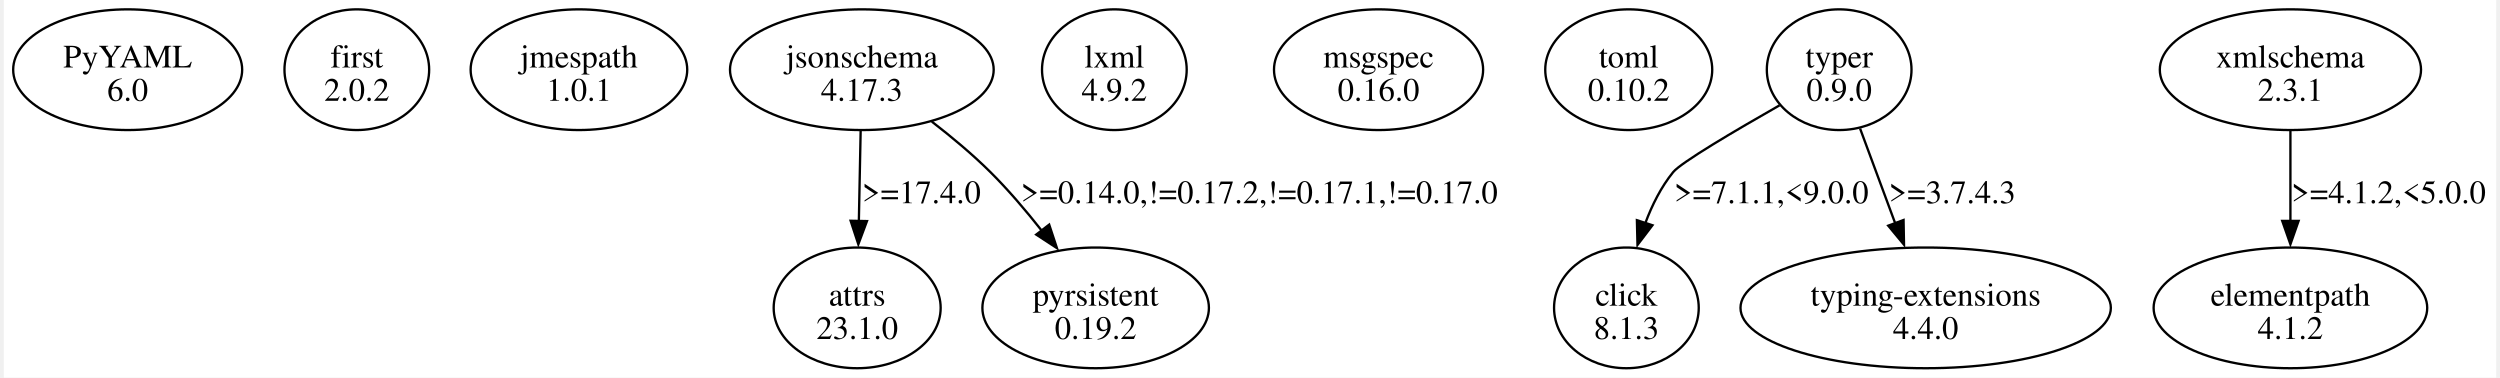
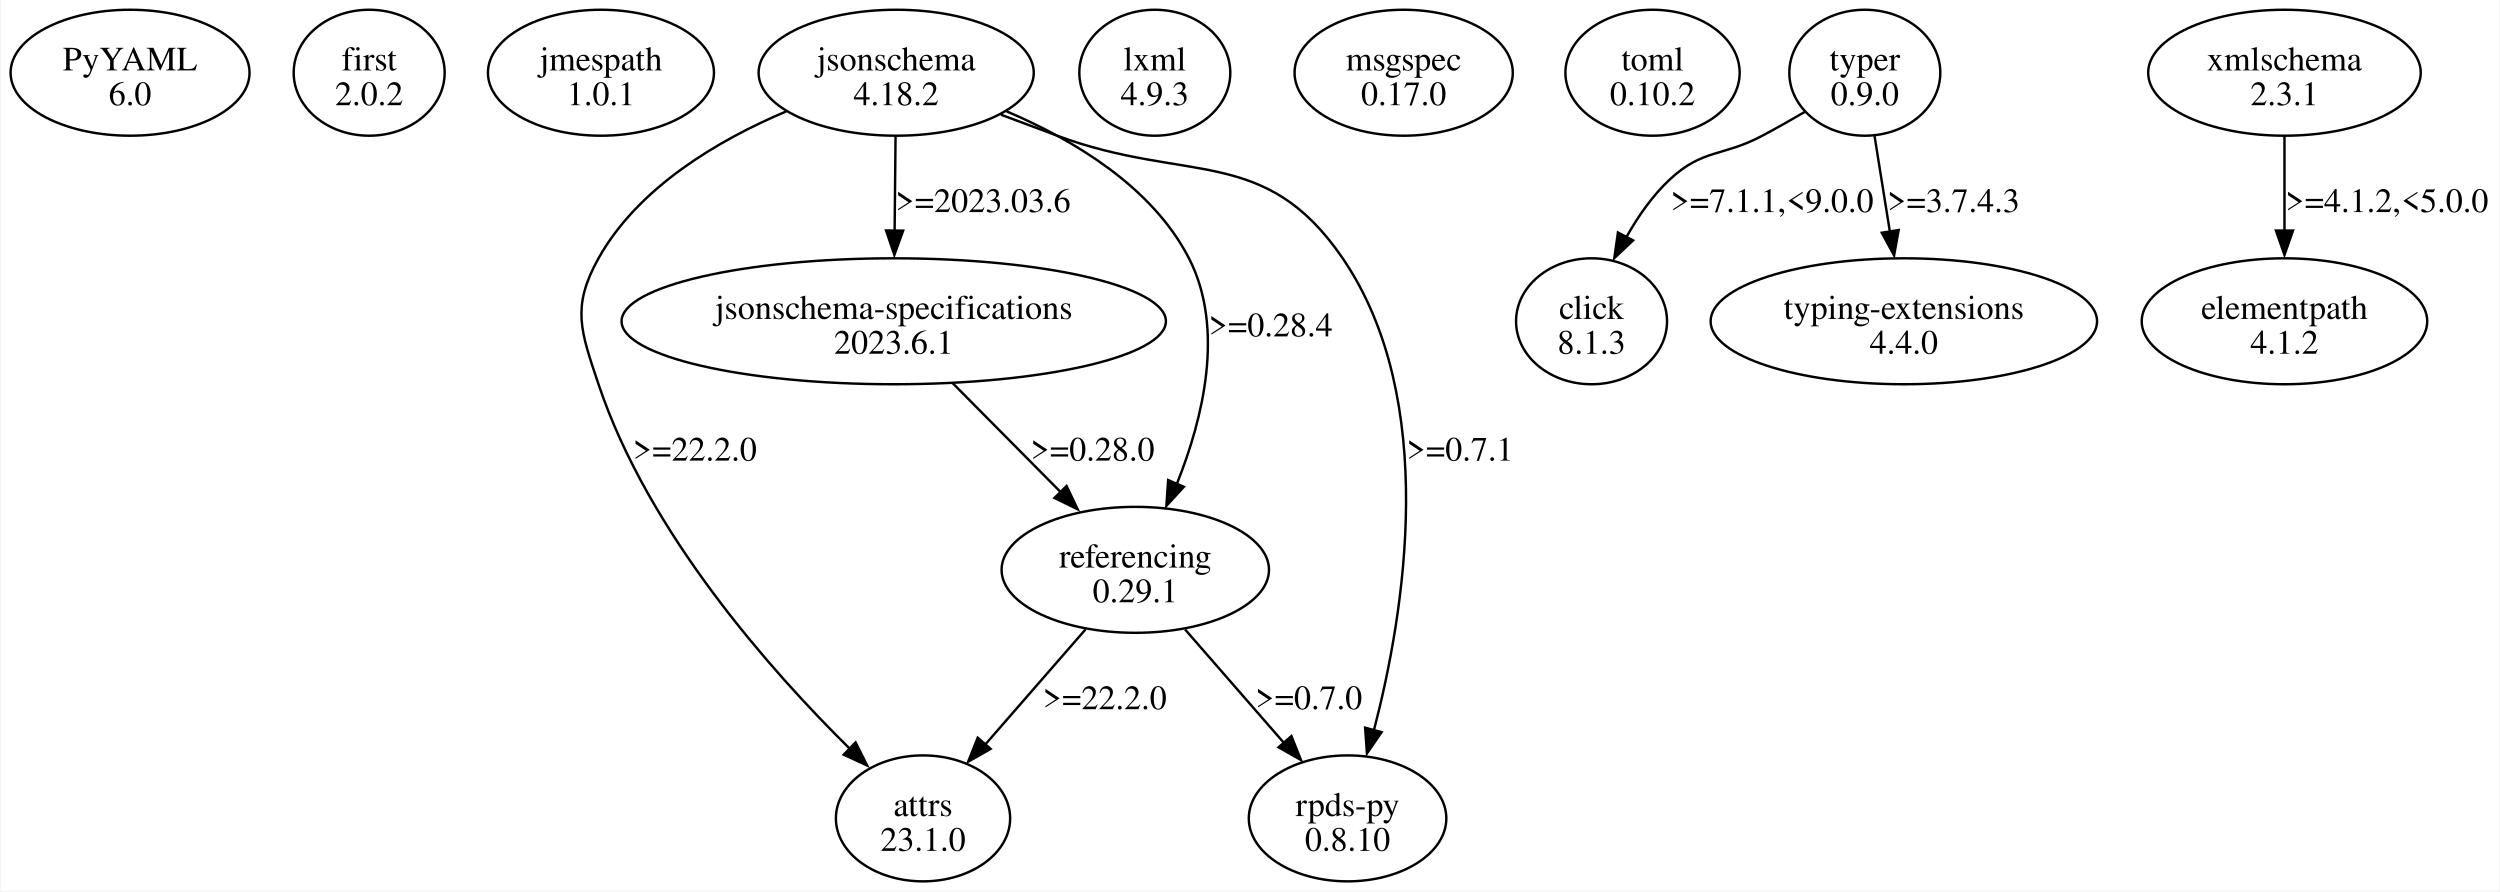
- <svg xmlns="http://www.w3.org/2000/svg" width="1066pt" height="161pt" viewBox="0.00 0.00 1065.97 161.49">
-   <g id="graph0" class="graph" transform="scale(1 1) rotate(0) translate(4 157.49)">
-     <polygon fill="white" stroke="none" points="-4,4 -4,-157.49 1061.97,-157.49 1061.97,4 -4,4" />
+ <svg xmlns="http://www.w3.org/2000/svg" width="1024pt" height="365pt" viewBox="0.00 0.00 1023.97 365.23">
+   <g id="graph0" class="graph" transform="scale(1 1) rotate(0) translate(4 361.23)">
+     <polygon fill="white" stroke="none" points="-4,4 -4,-361.23 1019.97,-361.23 1019.97,4 -4,4" />
    <g id="node1" class="node">
-       <ellipse fill="none" stroke="black" cx="48.97" cy="-127.68" rx="48.97" ry="25.81" />
-       <text text-anchor="middle" x="48.97" y="-128.63" font-family="Times,serif" font-size="14.00">PyYAML</text>
-       <text text-anchor="middle" x="48.97" y="-114.38" font-family="Times,serif" font-size="14.00">6.0</text>
+       <ellipse fill="none" stroke="black" cx="48.97" cy="-331.42" rx="48.97" ry="25.81" />
+       <text text-anchor="middle" x="48.97" y="-332.37" font-family="Times,serif" font-size="14.00">PyYAML</text>
+       <text text-anchor="middle" x="48.97" y="-318.12" font-family="Times,serif" font-size="14.00">6.0</text>
    </g>
    <g id="node2" class="node">
-       <ellipse fill="none" stroke="black" cx="146.97" cy="-127.68" rx="30.94" ry="25.81" />
-       <text text-anchor="middle" x="146.97" y="-128.63" font-family="Times,serif" font-size="14.00">first</text>
-       <text text-anchor="middle" x="146.97" y="-114.38" font-family="Times,serif" font-size="14.00">2.0.2</text>
+       <ellipse fill="none" stroke="black" cx="146.97" cy="-331.42" rx="30.94" ry="25.81" />
+       <text text-anchor="middle" x="146.97" y="-332.37" font-family="Times,serif" font-size="14.00">first</text>
+       <text text-anchor="middle" x="146.97" y="-318.12" font-family="Times,serif" font-size="14.00">2.0.2</text>
    </g>
    <g id="node3" class="node">
-       <ellipse fill="none" stroke="black" cx="241.97" cy="-127.68" rx="46.32" ry="25.81" />
-       <text text-anchor="middle" x="241.97" y="-128.63" font-family="Times,serif" font-size="14.00">jmespath</text>
-       <text text-anchor="middle" x="241.97" y="-114.38" font-family="Times,serif" font-size="14.00">1.0.1</text>
+       <ellipse fill="none" stroke="black" cx="241.97" cy="-331.42" rx="46.32" ry="25.81" />
+       <text text-anchor="middle" x="241.97" y="-332.37" font-family="Times,serif" font-size="14.00">jmespath</text>
+       <text text-anchor="middle" x="241.97" y="-318.12" font-family="Times,serif" font-size="14.00">1.0.1</text>
    </g>
    <g id="node4" class="node">
-       <ellipse fill="none" stroke="black" cx="362.97" cy="-127.68" rx="56.39" ry="25.81" />
-       <text text-anchor="middle" x="362.97" y="-128.63" font-family="Times,serif" font-size="14.00">jsonschema</text>
-       <text text-anchor="middle" x="362.97" y="-114.38" font-family="Times,serif" font-size="14.00">4.17.3</text>
+       <ellipse fill="none" stroke="black" cx="362.97" cy="-331.42" rx="56.39" ry="25.81" />
+       <text text-anchor="middle" x="362.97" y="-332.37" font-family="Times,serif" font-size="14.00">jsonschema</text>
+       <text text-anchor="middle" x="362.97" y="-318.12" font-family="Times,serif" font-size="14.00">4.18.2</text>
    </g>
    <g id="node5" class="node">
-       <ellipse fill="none" stroke="black" cx="360.97" cy="-25.81" rx="35.71" ry="25.81" />
-       <text text-anchor="middle" x="360.97" y="-26.76" font-family="Times,serif" font-size="14.00">attrs</text>
-       <text text-anchor="middle" x="360.97" y="-12.51" font-family="Times,serif" font-size="14.00">23.1.0</text>
+       <ellipse fill="none" stroke="black" cx="373.97" cy="-25.81" rx="35.71" ry="25.81" />
+       <text text-anchor="middle" x="373.97" y="-26.76" font-family="Times,serif" font-size="14.00">attrs</text>
+       <text text-anchor="middle" x="373.97" y="-12.51" font-family="Times,serif" font-size="14.00">23.1.0</text>
    </g>
    <g id="edge1" class="edge">
-       <path fill="none" stroke="black" d="M362.46,-101.48C362.23,-89.77 361.94,-75.63 361.69,-62.82" />
-       <polygon fill="black" stroke="black" points="365.17,-62.93 361.47,-53 358.17,-63.07 365.17,-62.93" />
-       <text text-anchor="middle" x="388.47" y="-70.57" font-family="Times,serif" font-size="14.00">&gt;=17.4.0</text>
+       <path fill="none" stroke="black" d="M317.94,-315.6C290.38,-303.93 257.35,-284.66 240.97,-255.36 229.78,-235.33 233.7,-225.5 240.97,-203.74 261.28,-142.92 311.61,-86.22 344.21,-54.1" />
+       <polygon fill="black" stroke="black" points="346.33,-56.95 351.08,-47.48 341.46,-51.92 346.33,-56.95" />
+       <text text-anchor="middle" x="280.47" y="-172.44" font-family="Times,serif" font-size="14.00">&gt;=22.2.0</text>
    </g>
    <g id="node6" class="node">
-       <ellipse fill="none" stroke="black" cx="462.97" cy="-25.81" rx="48.44" ry="25.81" />
-       <text text-anchor="middle" x="462.97" y="-26.76" font-family="Times,serif" font-size="14.00">pyrsistent</text>
-       <text text-anchor="middle" x="462.97" y="-12.51" font-family="Times,serif" font-size="14.00">0.19.2</text>
+       <ellipse fill="none" stroke="black" cx="361.97" cy="-229.55" rx="111.55" ry="25.81" />
+       <text text-anchor="middle" x="361.97" y="-230.5" font-family="Times,serif" font-size="14.00">jsonschema-specifications</text>
+       <text text-anchor="middle" x="361.97" y="-216.25" font-family="Times,serif" font-size="14.00">2023.6.1</text>
    </g>
    <g id="edge2" class="edge">
-       <path fill="none" stroke="black" d="M392.89,-105.48C401.35,-98.95 410.33,-91.46 417.97,-83.87 425.61,-76.28 433.15,-67.41 439.82,-58.95" />
-       <polygon fill="black" stroke="black" points="443.1,-61.43 446.42,-51.36 437.55,-57.16 443.1,-61.43" />
-       <text text-anchor="middle" x="532.97" y="-70.57" font-family="Times,serif" font-size="14.00">&gt;=0.14.0,!=0.17.2,!=0.17.1,!=0.17.0</text>
+       <path fill="none" stroke="black" d="M362.71,-305.21C362.6,-293.51 362.46,-279.37 362.33,-266.56" />
+       <polygon fill="black" stroke="black" points="365.82,-266.7 362.22,-256.74 358.82,-266.77 365.82,-266.7" />
+       <text text-anchor="middle" x="398.59" y="-274.31" font-family="Times,serif" font-size="14.00">&gt;=2023.03.6</text>
    </g>
    <g id="node7" class="node">
-       <ellipse fill="none" stroke="black" cx="470.97" cy="-127.68" rx="30.94" ry="25.81" />
-       <text text-anchor="middle" x="470.97" y="-128.63" font-family="Times,serif" font-size="14.00">lxml</text>
-       <text text-anchor="middle" x="470.97" y="-114.38" font-family="Times,serif" font-size="14.00">4.9.2</text>
+       <ellipse fill="none" stroke="black" cx="460.97" cy="-127.68" rx="54.8" ry="25.81" />
+       <text text-anchor="middle" x="460.97" y="-128.63" font-family="Times,serif" font-size="14.00">referencing</text>
+       <text text-anchor="middle" x="460.97" y="-114.38" font-family="Times,serif" font-size="14.00">0.29.1</text>
+     </g>
+     <g id="edge3" class="edge">
+       <path fill="none" stroke="black" d="M408.2,-315.61C435.51,-303.98 467.87,-284.76 482.97,-255.36 497.82,-226.43 488.65,-189.41 477.98,-162.87" />
+       <polygon fill="black" stroke="black" points="480.87,-161.71 473.71,-153.9 474.43,-164.47 480.87,-161.71" />
+       <text text-anchor="middle" x="516.47" y="-223.37" font-family="Times,serif" font-size="14.00">&gt;=0.28.4</text>
    </g>
    <g id="node8" class="node">
-       <ellipse fill="none" stroke="black" cx="583.97" cy="-127.68" rx="44.72" ry="25.81" />
-       <text text-anchor="middle" x="583.97" y="-128.63" font-family="Times,serif" font-size="14.00">msgspec</text>
-       <text text-anchor="middle" x="583.97" y="-114.38" font-family="Times,serif" font-size="14.00">0.16.0</text>
+       <ellipse fill="none" stroke="black" cx="547.97" cy="-25.81" rx="40.48" ry="25.81" />
+       <text text-anchor="middle" x="547.97" y="-26.76" font-family="Times,serif" font-size="14.00">rpds-py</text>
+       <text text-anchor="middle" x="547.97" y="-12.51" font-family="Times,serif" font-size="14.00">0.8.10</text>
+     </g>
+     <g id="edge4" class="edge">
+       <path fill="none" stroke="black" d="M405.91,-314.22C413.58,-311.34 421.51,-308.38 428.97,-305.61 482.02,-285.89 514.06,-302.1 545.97,-255.36 585.6,-197.28 571.33,-110.1 558.78,-61.94" />
+       <polygon fill="black" stroke="black" points="561.92,-61.15 555.91,-52.42 555.17,-62.99 561.92,-61.15" />
+       <text text-anchor="middle" x="594.09" y="-172.44" font-family="Times,serif" font-size="14.00">&gt;=0.7.1</text>
+     </g>
+     <g id="edge7" class="edge">
+       <path fill="none" stroke="black" d="M386.19,-204.12C399.61,-190.57 416.43,-173.6 430.72,-159.19" />
+       <polygon fill="black" stroke="black" points="432.8,-162.05 437.36,-152.49 427.83,-157.13 432.8,-162.05" />
+       <text text-anchor="middle" x="443.47" y="-172.44" font-family="Times,serif" font-size="14.00">&gt;=0.28.0</text>
+     </g>
+     <g id="edge5" class="edge">
+       <path fill="none" stroke="black" d="M440.57,-103.26C428.28,-89.16 412.53,-71.07 399.42,-56.03" />
+       <polygon fill="black" stroke="black" points="401.67,-54.28 392.46,-49.04 396.39,-58.87 401.67,-54.28" />
+       <text text-anchor="middle" x="448.47" y="-70.57" font-family="Times,serif" font-size="14.00">&gt;=22.2.0</text>
+     </g>
+     <g id="edge6" class="edge">
+       <path fill="none" stroke="black" d="M481.36,-103.26C493.48,-89.35 508.97,-71.57 521.97,-56.66" />
+       <polygon fill="black" stroke="black" points="524.96,-59.55 528.89,-49.71 519.68,-54.95 524.96,-59.55" />
+       <text text-anchor="middle" x="532.09" y="-70.57" font-family="Times,serif" font-size="14.00">&gt;=0.7.0</text>
    </g>
    <g id="node9" class="node">
-       <ellipse fill="none" stroke="black" cx="690.97" cy="-127.68" rx="35.71" ry="25.81" />
-       <text text-anchor="middle" x="690.97" y="-128.63" font-family="Times,serif" font-size="14.00">toml</text>
-       <text text-anchor="middle" x="690.97" y="-114.38" font-family="Times,serif" font-size="14.00">0.10.2</text>
+       <ellipse fill="none" stroke="black" cx="468.97" cy="-331.42" rx="30.94" ry="25.81" />
+       <text text-anchor="middle" x="468.97" y="-332.37" font-family="Times,serif" font-size="14.00">lxml</text>
+       <text text-anchor="middle" x="468.97" y="-318.12" font-family="Times,serif" font-size="14.00">4.9.3</text>
    </g>
    <g id="node10" class="node">
-       <ellipse fill="none" stroke="black" cx="780.97" cy="-127.68" rx="30.94" ry="25.81" />
-       <text text-anchor="middle" x="780.97" y="-128.63" font-family="Times,serif" font-size="14.00">typer</text>
-       <text text-anchor="middle" x="780.97" y="-114.38" font-family="Times,serif" font-size="14.00">0.9.0</text>
+       <ellipse fill="none" stroke="black" cx="570.97" cy="-331.42" rx="44.72" ry="25.81" />
+       <text text-anchor="middle" x="570.97" y="-332.37" font-family="Times,serif" font-size="14.00">msgspec</text>
+       <text text-anchor="middle" x="570.97" y="-318.12" font-family="Times,serif" font-size="14.00">0.17.0</text>
    </g>
    <g id="node11" class="node">
-       <ellipse fill="none" stroke="black" cx="689.97" cy="-25.81" rx="30.94" ry="25.81" />
-       <text text-anchor="middle" x="689.97" y="-26.76" font-family="Times,serif" font-size="14.00">click</text>
-       <text text-anchor="middle" x="689.97" y="-12.51" font-family="Times,serif" font-size="14.00">8.1.3</text>
-     </g>
-     <g id="edge3" class="edge">
-       <path fill="none" stroke="black" d="M755.51,-112.46C736.53,-101.66 713.33,-88 709.97,-83.87 704.82,-77.54 700.96,-69.8 698.07,-62.08" />
-       <polygon fill="black" stroke="black" points="701.12,-61.15 694.71,-52.72 694.46,-63.31 701.12,-61.15" />
-       <text text-anchor="middle" x="751.97" y="-70.57" font-family="Times,serif" font-size="14.00">&gt;=7.1.1,&lt;9.0.0</text>
+       <ellipse fill="none" stroke="black" cx="672.97" cy="-331.42" rx="35.71" ry="25.81" />
+       <text text-anchor="middle" x="672.97" y="-332.37" font-family="Times,serif" font-size="14.00">toml</text>
+       <text text-anchor="middle" x="672.97" y="-318.12" font-family="Times,serif" font-size="14.00">0.10.2</text>
    </g>
    <g id="node12" class="node">
-       <ellipse fill="none" stroke="black" cx="817.97" cy="-25.81" rx="79.2" ry="25.81" />
-       <text text-anchor="middle" x="817.97" y="-26.76" font-family="Times,serif" font-size="14.00">typing-extensions</text>
-       <text text-anchor="middle" x="817.97" y="-12.51" font-family="Times,serif" font-size="14.00">4.4.0</text>
-     </g>
-     <g id="edge4" class="edge">
-       <path fill="none" stroke="black" d="M789.92,-102.5C794.41,-90.39 799.93,-75.48 804.89,-62.11" />
-       <polygon fill="black" stroke="black" points="808.51,-63.4 808.71,-52.81 801.95,-60.97 808.51,-63.4" />
-       <text text-anchor="middle" x="829.34" y="-70.57" font-family="Times,serif" font-size="14.00">&gt;=3.7.4.3</text>
+       <ellipse fill="none" stroke="black" cx="759.97" cy="-331.42" rx="30.94" ry="25.81" />
+       <text text-anchor="middle" x="759.97" y="-332.37" font-family="Times,serif" font-size="14.00">typer</text>
+       <text text-anchor="middle" x="759.97" y="-318.12" font-family="Times,serif" font-size="14.00">0.9.0</text>
    </g>
    <g id="node13" class="node">
-       <ellipse fill="none" stroke="black" cx="973.97" cy="-127.68" rx="55.86" ry="25.81" />
-       <text text-anchor="middle" x="973.97" y="-128.63" font-family="Times,serif" font-size="14.00">xmlschema</text>
-       <text text-anchor="middle" x="973.97" y="-114.38" font-family="Times,serif" font-size="14.00">2.3.1</text>
+       <ellipse fill="none" stroke="black" cx="647.97" cy="-229.55" rx="30.94" ry="25.81" />
+       <text text-anchor="middle" x="647.97" y="-230.5" font-family="Times,serif" font-size="14.00">click</text>
+       <text text-anchor="middle" x="647.97" y="-216.25" font-family="Times,serif" font-size="14.00">8.1.3</text>
+     </g>
+     <g id="edge8" class="edge">
+       <path fill="none" stroke="black" d="M735.31,-315.34C729.66,-312.04 723.65,-308.62 717.97,-305.61 701.46,-296.85 693.63,-300.36 679.97,-287.61 672.93,-281.03 667.04,-272.55 662.31,-264.15" />
+       <polygon fill="black" stroke="black" points="665,-262.72 657.3,-255.44 658.78,-265.93 665,-262.72" />
+       <text text-anchor="middle" x="721.97" y="-274.31" font-family="Times,serif" font-size="14.00">&gt;=7.1.1,&lt;9.0.0</text>
    </g>
    <g id="node14" class="node">
-       <ellipse fill="none" stroke="black" cx="973.97" cy="-25.81" rx="58.51" ry="25.81" />
-       <text text-anchor="middle" x="973.97" y="-26.76" font-family="Times,serif" font-size="14.00">elementpath</text>
-       <text text-anchor="middle" x="973.97" y="-12.51" font-family="Times,serif" font-size="14.00">4.1.2</text>
+       <ellipse fill="none" stroke="black" cx="775.97" cy="-229.55" rx="79.2" ry="25.81" />
+       <text text-anchor="middle" x="775.97" y="-230.5" font-family="Times,serif" font-size="14.00">typing-extensions</text>
+       <text text-anchor="middle" x="775.97" y="-216.25" font-family="Times,serif" font-size="14.00">4.4.0</text>
    </g>
-     <g id="edge5" class="edge">
-       <path fill="none" stroke="black" d="M973.97,-101.48C973.97,-89.77 973.97,-75.63 973.97,-62.82" />
-       <polygon fill="black" stroke="black" points="977.47,-63 973.97,-53 970.47,-63 977.47,-63" />
-       <text text-anchor="middle" x="1015.97" y="-70.57" font-family="Times,serif" font-size="14.00">&gt;=4.1.2,&lt;5.0.0</text>
+     <g id="edge9" class="edge">
+       <path fill="none" stroke="black" d="M763.96,-305.47C765.87,-293.56 768.19,-279.08 770.28,-266.04" />
+       <polygon fill="black" stroke="black" points="773.84,-266.95 771.97,-256.52 766.93,-265.84 773.84,-266.95" />
+       <text text-anchor="middle" x="796.34" y="-274.31" font-family="Times,serif" font-size="14.00">&gt;=3.7.4.3</text>
+     </g>
+     <g id="node15" class="node">
+       <ellipse fill="none" stroke="black" cx="931.97" cy="-331.42" rx="55.86" ry="25.81" />
+       <text text-anchor="middle" x="931.97" y="-332.37" font-family="Times,serif" font-size="14.00">xmlschema</text>
+       <text text-anchor="middle" x="931.97" y="-318.12" font-family="Times,serif" font-size="14.00">2.3.1</text>
+     </g>
+     <g id="node16" class="node">
+       <ellipse fill="none" stroke="black" cx="931.97" cy="-229.55" rx="58.51" ry="25.81" />
+       <text text-anchor="middle" x="931.97" y="-230.5" font-family="Times,serif" font-size="14.00">elementpath</text>
+       <text text-anchor="middle" x="931.97" y="-216.25" font-family="Times,serif" font-size="14.00">4.1.2</text>
+     </g>
+     <g id="edge10" class="edge">
+       <path fill="none" stroke="black" d="M931.97,-305.21C931.97,-293.51 931.97,-279.37 931.97,-266.56" />
+       <polygon fill="black" stroke="black" points="935.47,-266.74 931.97,-256.74 928.47,-266.74 935.47,-266.74" />
+       <text text-anchor="middle" x="973.97" y="-274.31" font-family="Times,serif" font-size="14.00">&gt;=4.1.2,&lt;5.0.0</text>
    </g>
  </g>
</svg>
